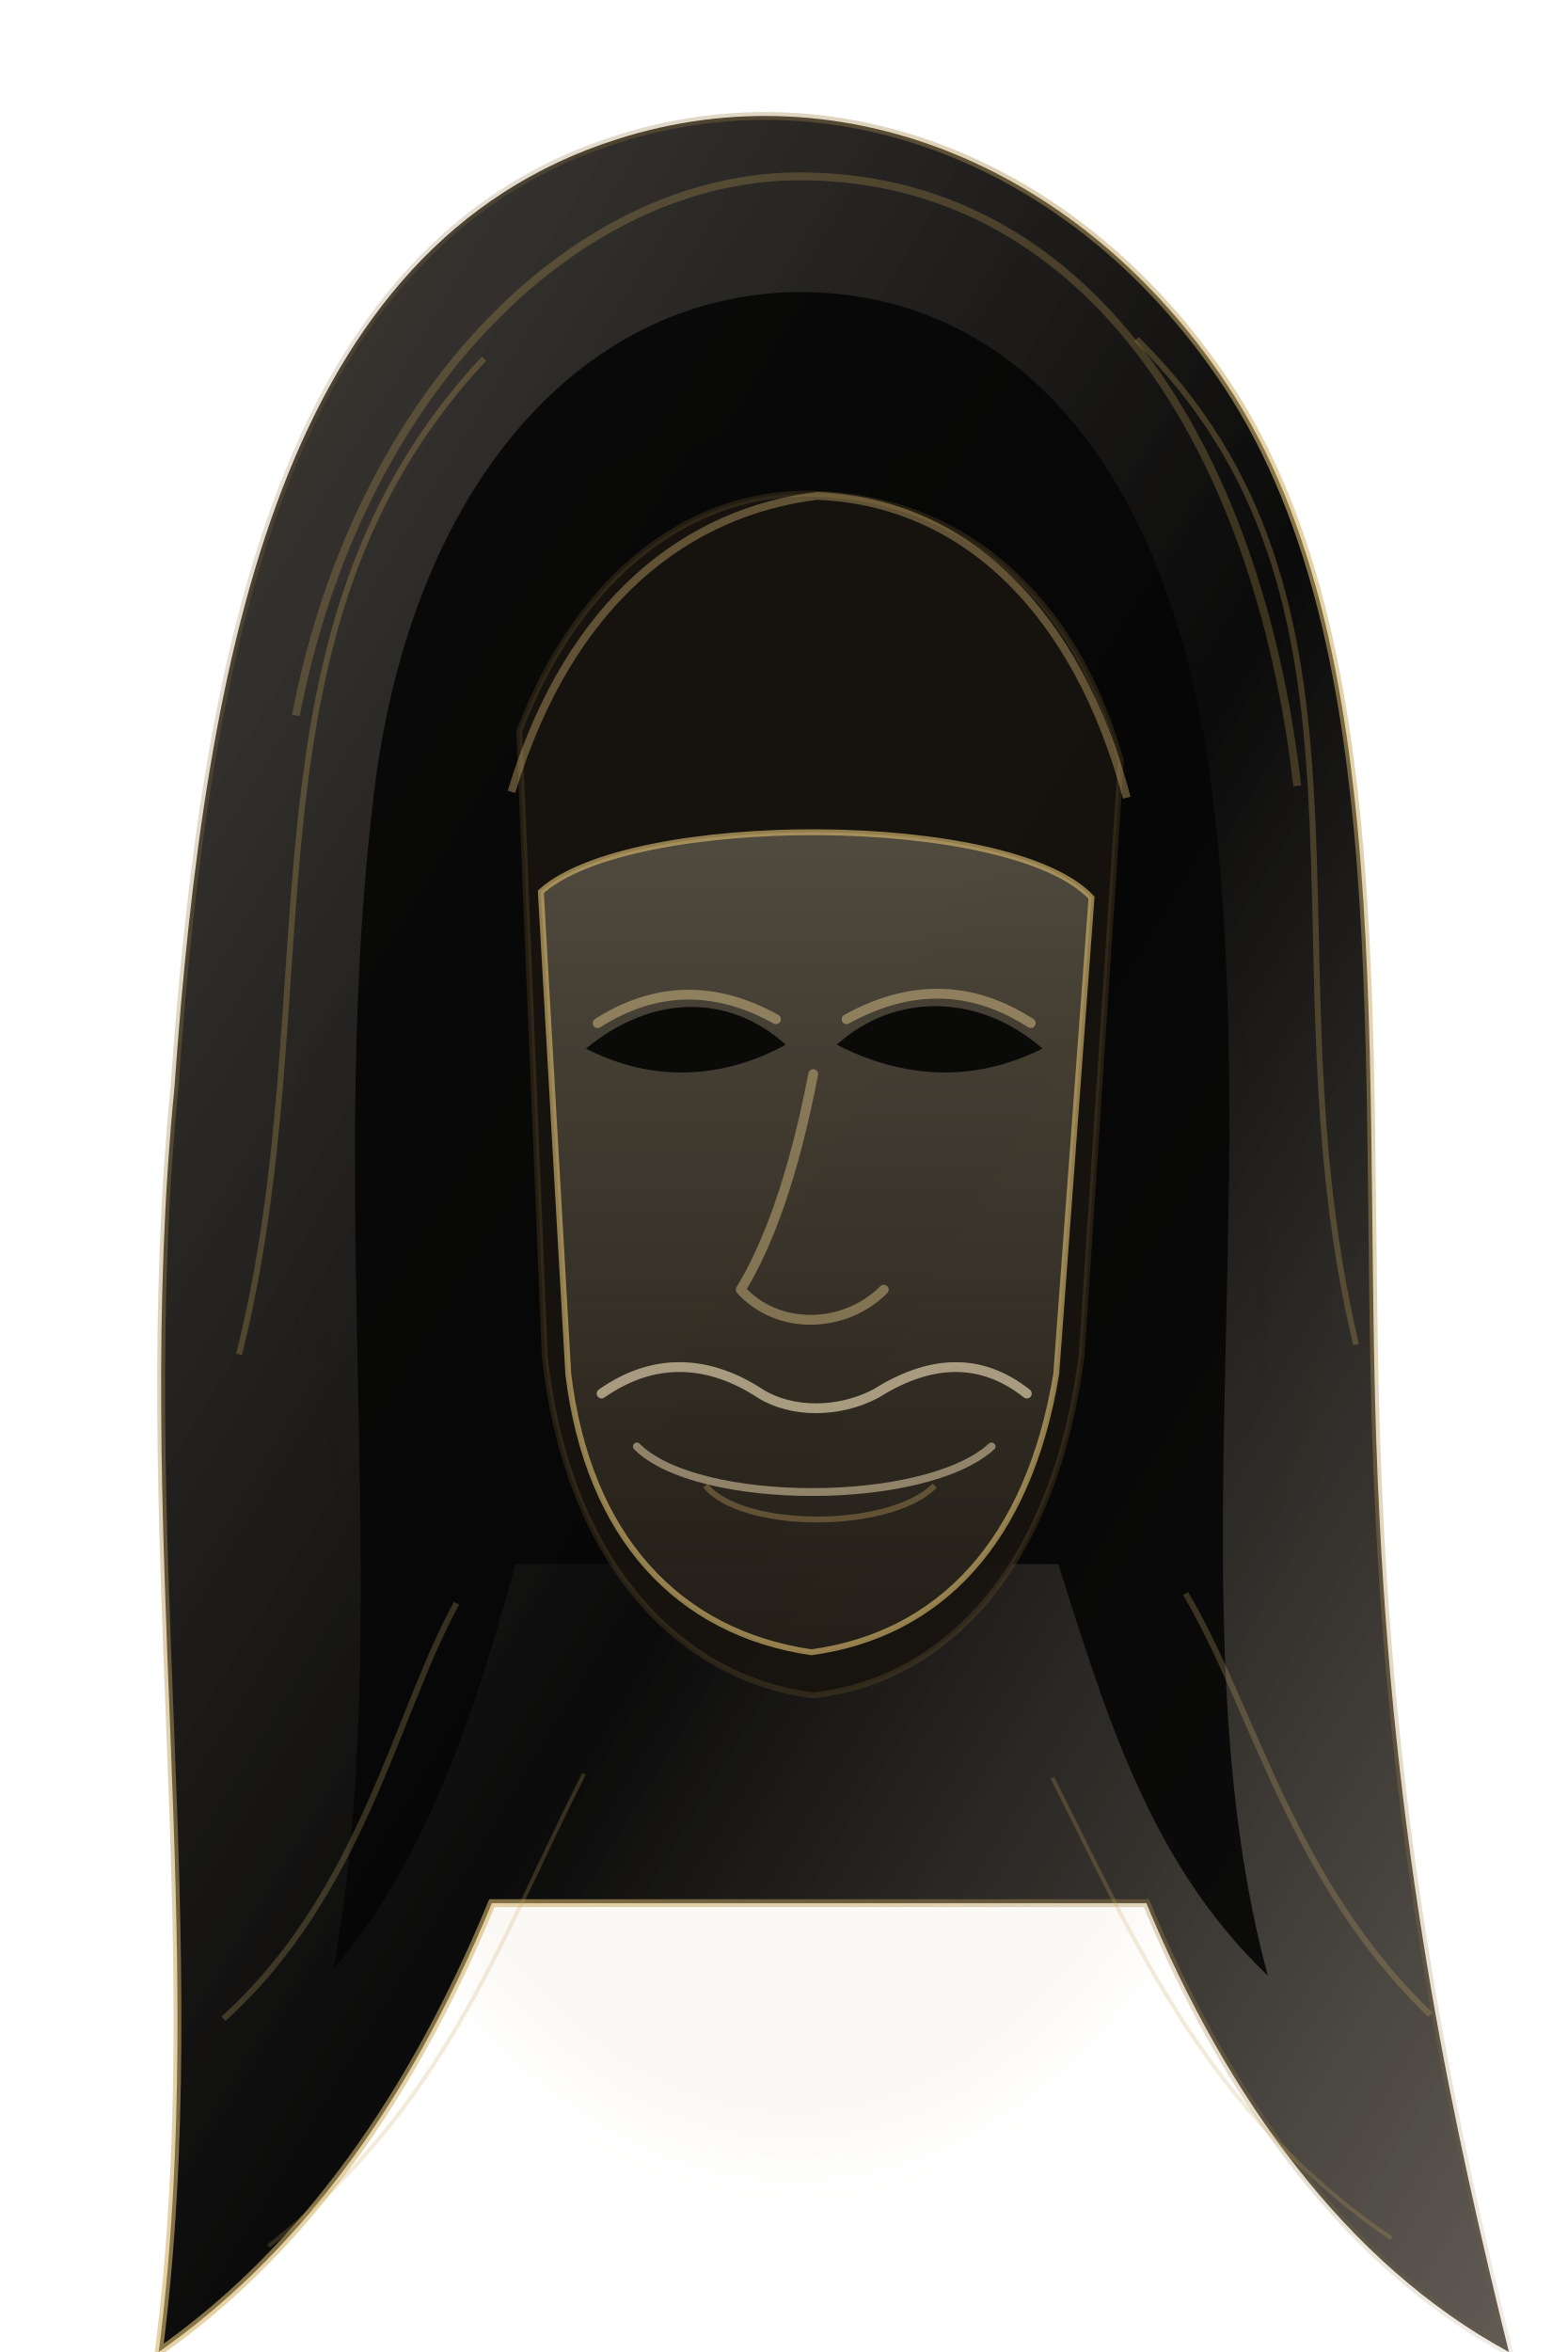
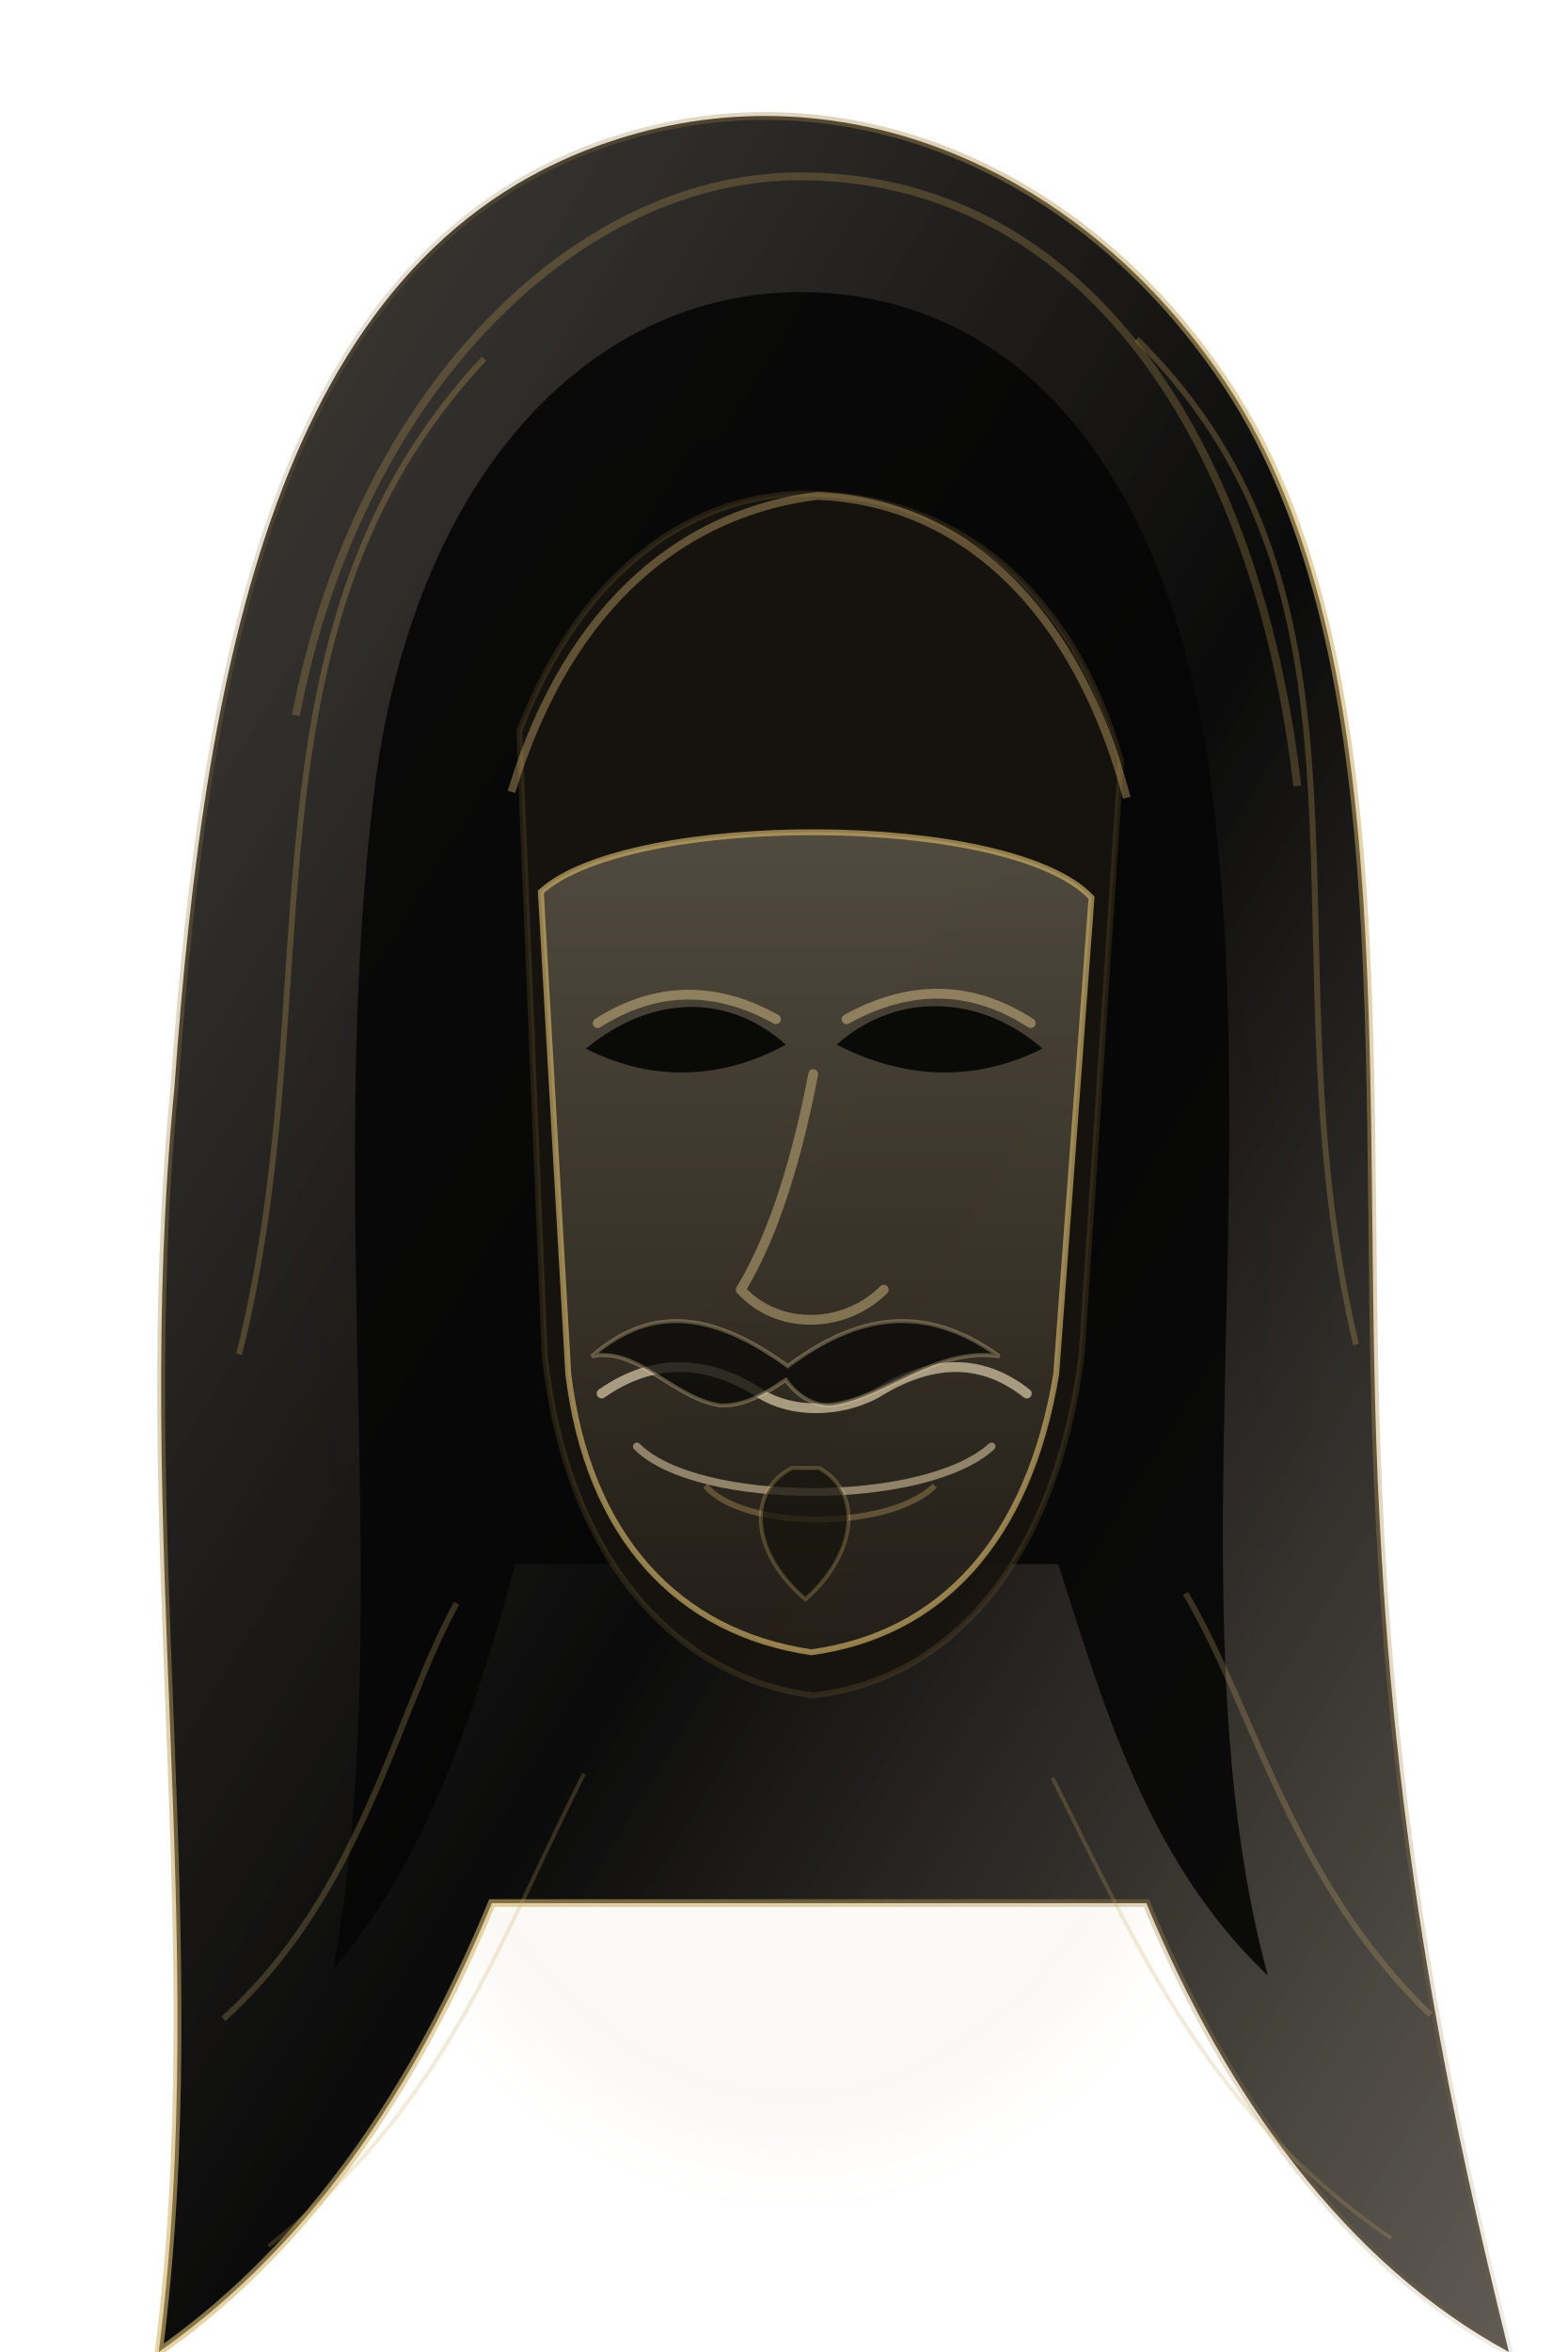
<svg xmlns="http://www.w3.org/2000/svg" viewBox="0 0 800 1200" role="img" aria-label="Tamna silueta žene s dugom kosom i stilizovanom Anonymous maskom">
  <defs>
    <linearGradient id="hair" x1="0" y1="0" x2="1" y2="1">
      <stop stop-color="#19150f" stop-opacity=".82" />
      <stop offset=".52" stop-color="#030303" stop-opacity=".97" />
      <stop offset="1" stop-color="#211a10" stop-opacity=".72" />
    </linearGradient>
    <linearGradient id="mask" x1="0" y1="0" x2="0" y2="1">
      <stop stop-color="#e0d3b4" stop-opacity=".29" />
      <stop offset=".55" stop-color="#b7a887" stop-opacity=".21" />
      <stop offset="1" stop-color="#77694f" stop-opacity=".13" />
    </linearGradient>
    <linearGradient id="gold" x1="0" y1="0" x2="1" y2="1">
      <stop stop-color="#725628" stop-opacity=".1" />
      <stop offset=".5" stop-color="#d7b96f" stop-opacity=".62" />
      <stop offset="1" stop-color="#85652f" stop-opacity=".12" />
    </linearGradient>
    <filter id="soft">
      <feGaussianBlur stdDeviation="16" />
    </filter>
  </defs>
  <ellipse cx="405" cy="655" rx="270" ry="445" fill="#b49352" opacity=".06" filter="url(#soft)" />
  <path d="M81 1200C108 989 67 780 89 555C105 330 145 125 315 71C431 34 553 86 626 196C719 336 693 567 704 775C713 957 743 1090 770 1200C687 1155 626 1070 585 971L251 971C206 1080 148 1153 81 1200Z" fill="url(#hair)" stroke="url(#gold)" stroke-width="4" />
  <path d="M170 1005C202 831 166 619 190 412C207 252 294 151 406 149C522 148 600 245 619 408C644 614 600 835 647 1008C585 949 563 869 540 798L263 798C240 883 215 952 170 1005Z" fill="#050505" opacity=".9" />
  <path d="M265 373C296 292 354 249 418 252C491 255 548 303 572 388L552 691C539 795 486 857 415 865C344 856 289 794 278 692Z" fill="#17140f" opacity=".92" stroke="#94723c" stroke-opacity=".22" stroke-width="3" />
  <path d="M276 455C321 414 516 414 557 458L539 701C525 786 480 834 414 843C346 833 300 784 290 701Z" fill="url(#mask)" stroke="#d0b16a" stroke-opacity=".67" stroke-width="3" />
  <path d="M299 535C333 507 372 507 401 533C370 550 334 553 299 535Z" fill="#070706" opacity=".95" />
  <path d="M427 533C457 506 500 507 532 535C496 553 460 550 427 533Z" fill="#070706" opacity=".95" />
  <path d="M305 522Q349 494 396 520M432 520Q481 493 526 522" fill="none" stroke="#dec58a" stroke-opacity=".48" stroke-width="5" stroke-linecap="round" />
  <path d="M415 548C405 600 392 635 378 658C397 679 431 678 451 658" fill="none" stroke="#c3ad79" stroke-opacity=".54" stroke-width="5" stroke-linecap="round" stroke-linejoin="round" />
  <path d="M307 711C334 692 362 694 388 711C404 721 428 721 447 711C474 694 500 692 524 711" fill="none" stroke="#e2d2ae" stroke-opacity=".67" stroke-width="5" stroke-linecap="round" />
  <path d="M325 738C356 769 472 769 506 738" fill="none" stroke="#d9c7a0" stroke-opacity=".58" stroke-width="4" stroke-linecap="round" />
  <path d="M360 758C379 781 454 781 477 758" fill="none" stroke="#92784a" stroke-opacity=".54" stroke-width="3" />
  <path d="M261 404C291 305 352 261 417 253C493 256 550 313 575 407" fill="none" stroke="#d2b36e" stroke-opacity=".4" stroke-width="4" />
  <path d="M151 365C182 203 291 92 405 90C554 88 642 227 662 401" fill="none" stroke="#c9a75b" stroke-opacity=".26" stroke-width="4" />
  <path d="M122 691C169 503 117 322 247 183M692 686C644 484 716 307 580 173" fill="none" stroke="#c9a75b" stroke-opacity=".28" stroke-width="3" />
  <path d="M114 1030C185 966 202 874 233 818M730 1028C659 960 640 872 605 813" fill="none" stroke="#d6b66f" stroke-opacity=".24" stroke-width="3" />
  <path d="M137 1146C227 1075 255 990 298 905M710 1142C615 1077 579 990 537 907" fill="none" stroke="#c9a75b" stroke-opacity=".23" stroke-width="2" />
+   <path d="M302 692C334 664 366 671 402 697C437 671 471 664 510 692C478 687 452 713 425 717C414 718 405 710 401 704C392 710 380 718 367 717C343 713 325 687 302 692Z" fill="#090807" fill-opacity=".76" stroke="#e0ca98" stroke-opacity=".34" stroke-width="2" />
+   <path d="M404 749C381 761 383 792 411 816C438 792 440 761 418 749Z" fill="#15120d" fill-opacity=".72" stroke="#d1b66e" stroke-opacity=".28" stroke-width="2" />
</svg>
